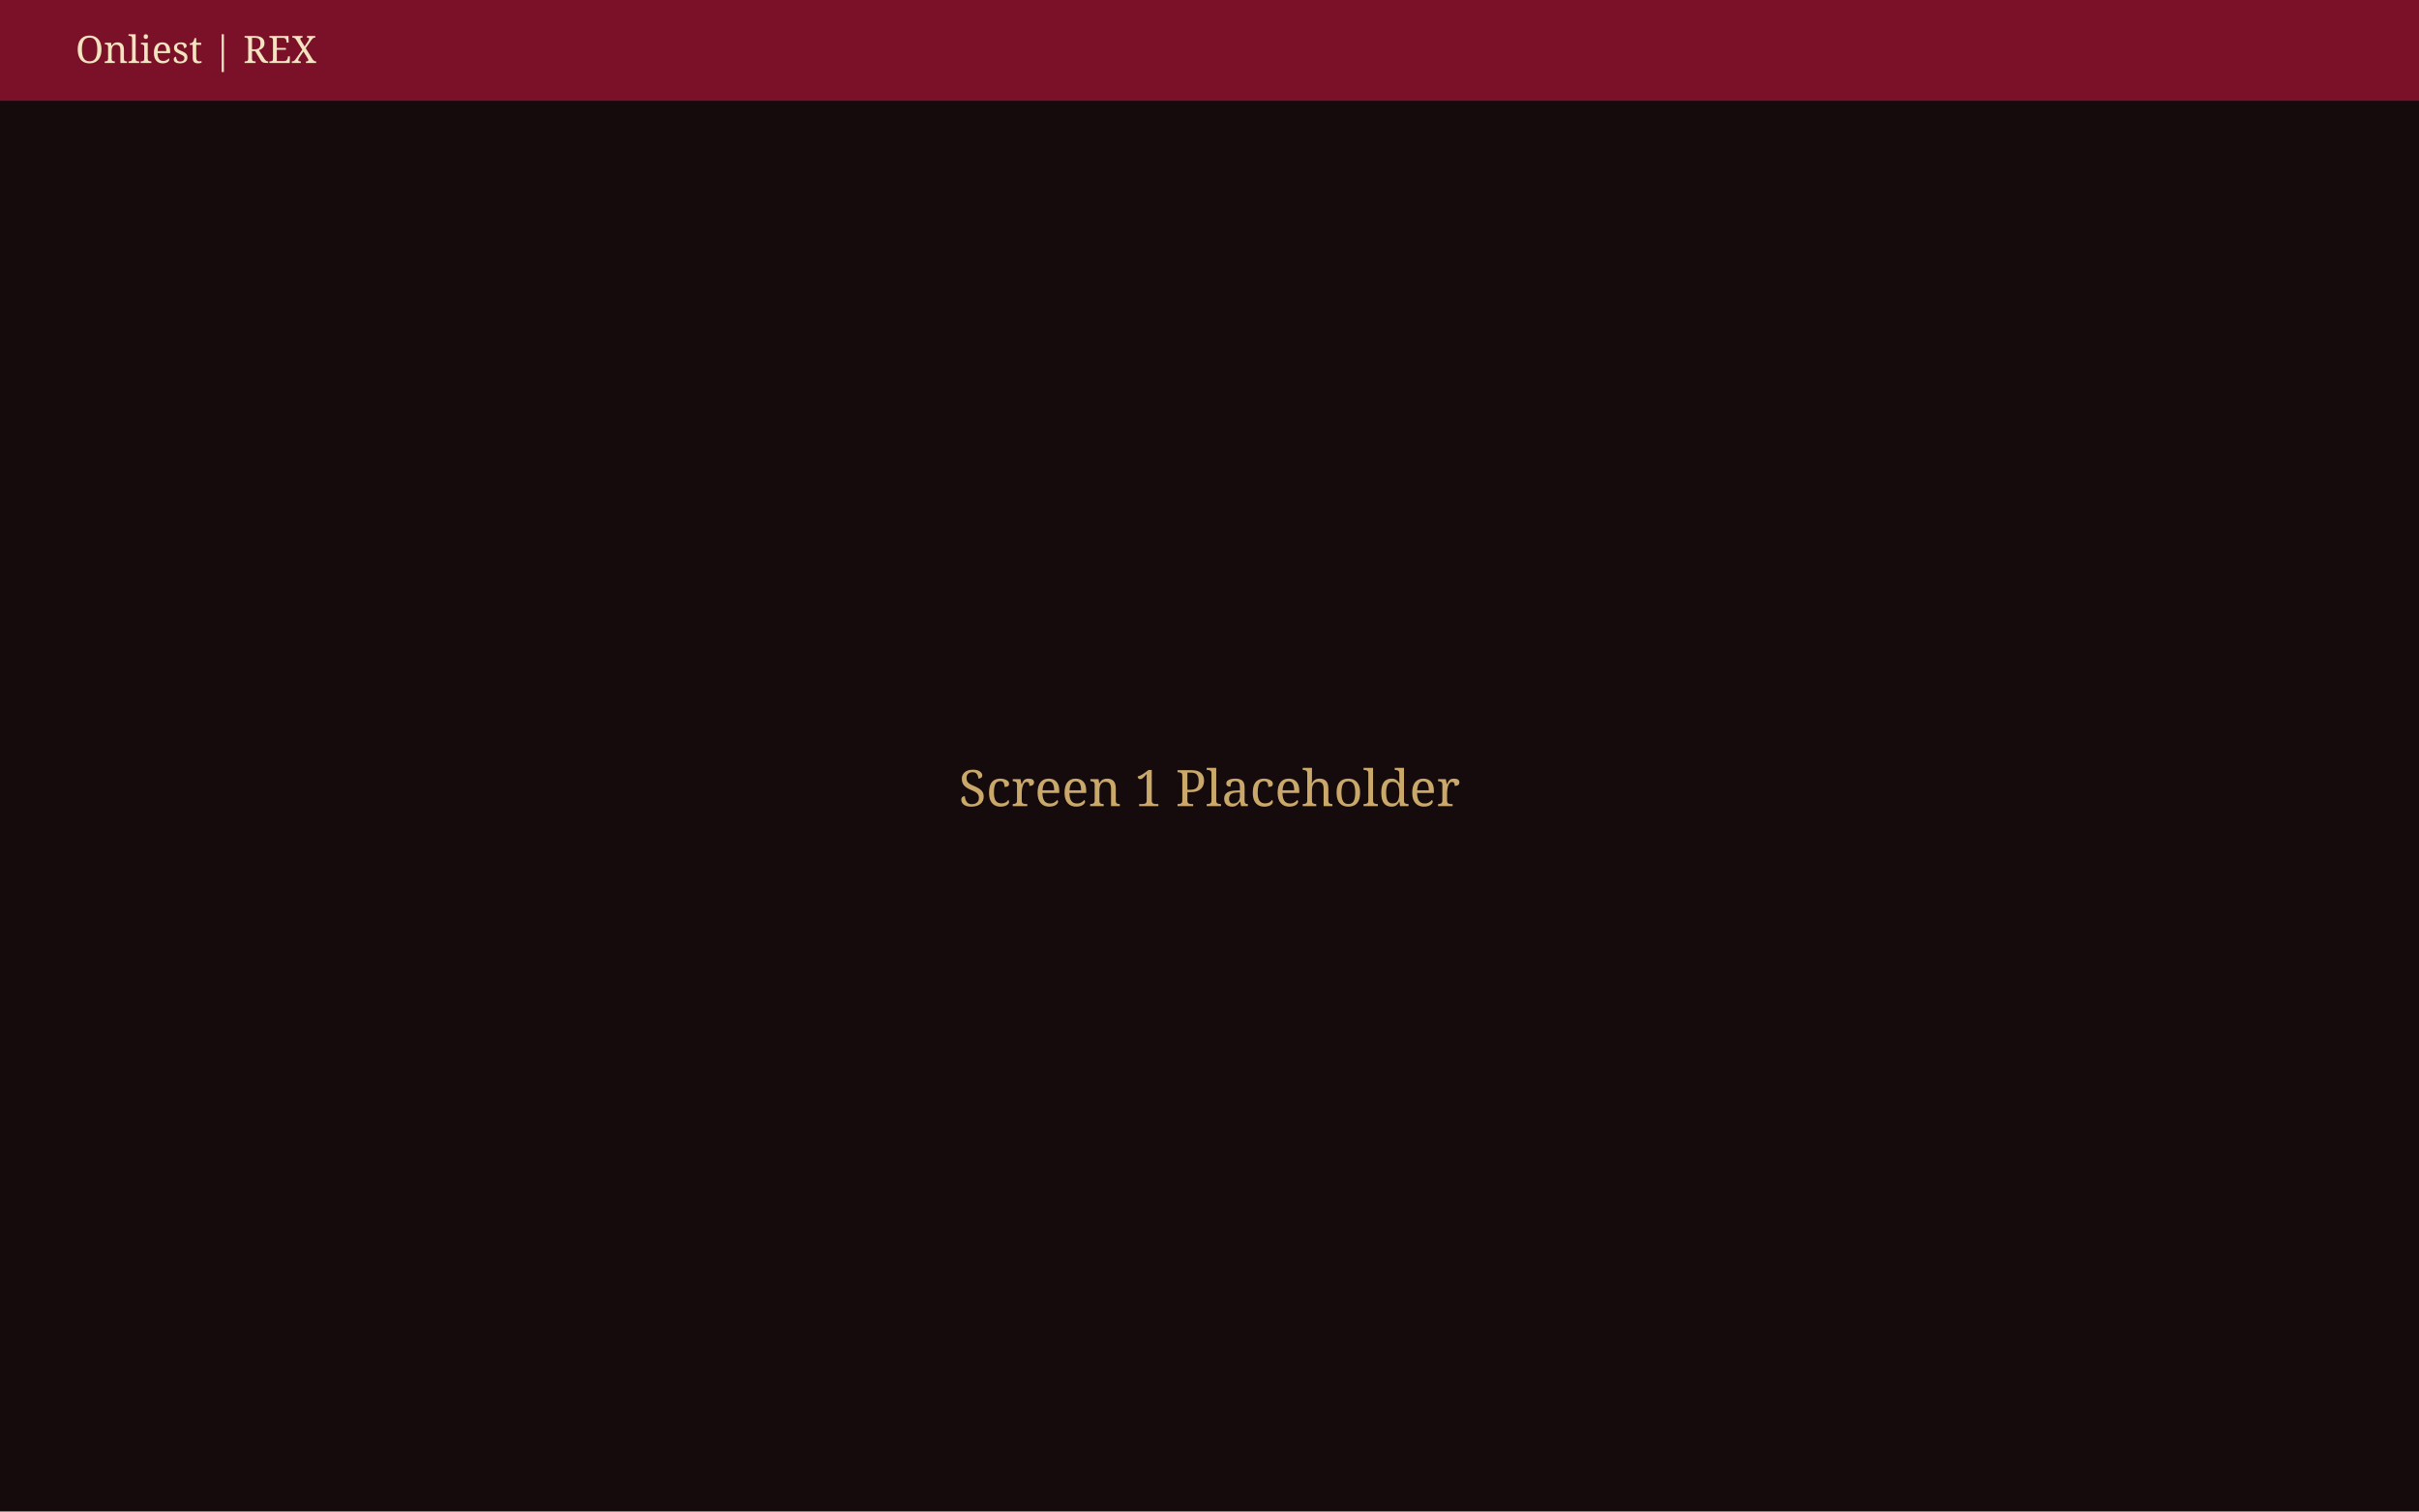
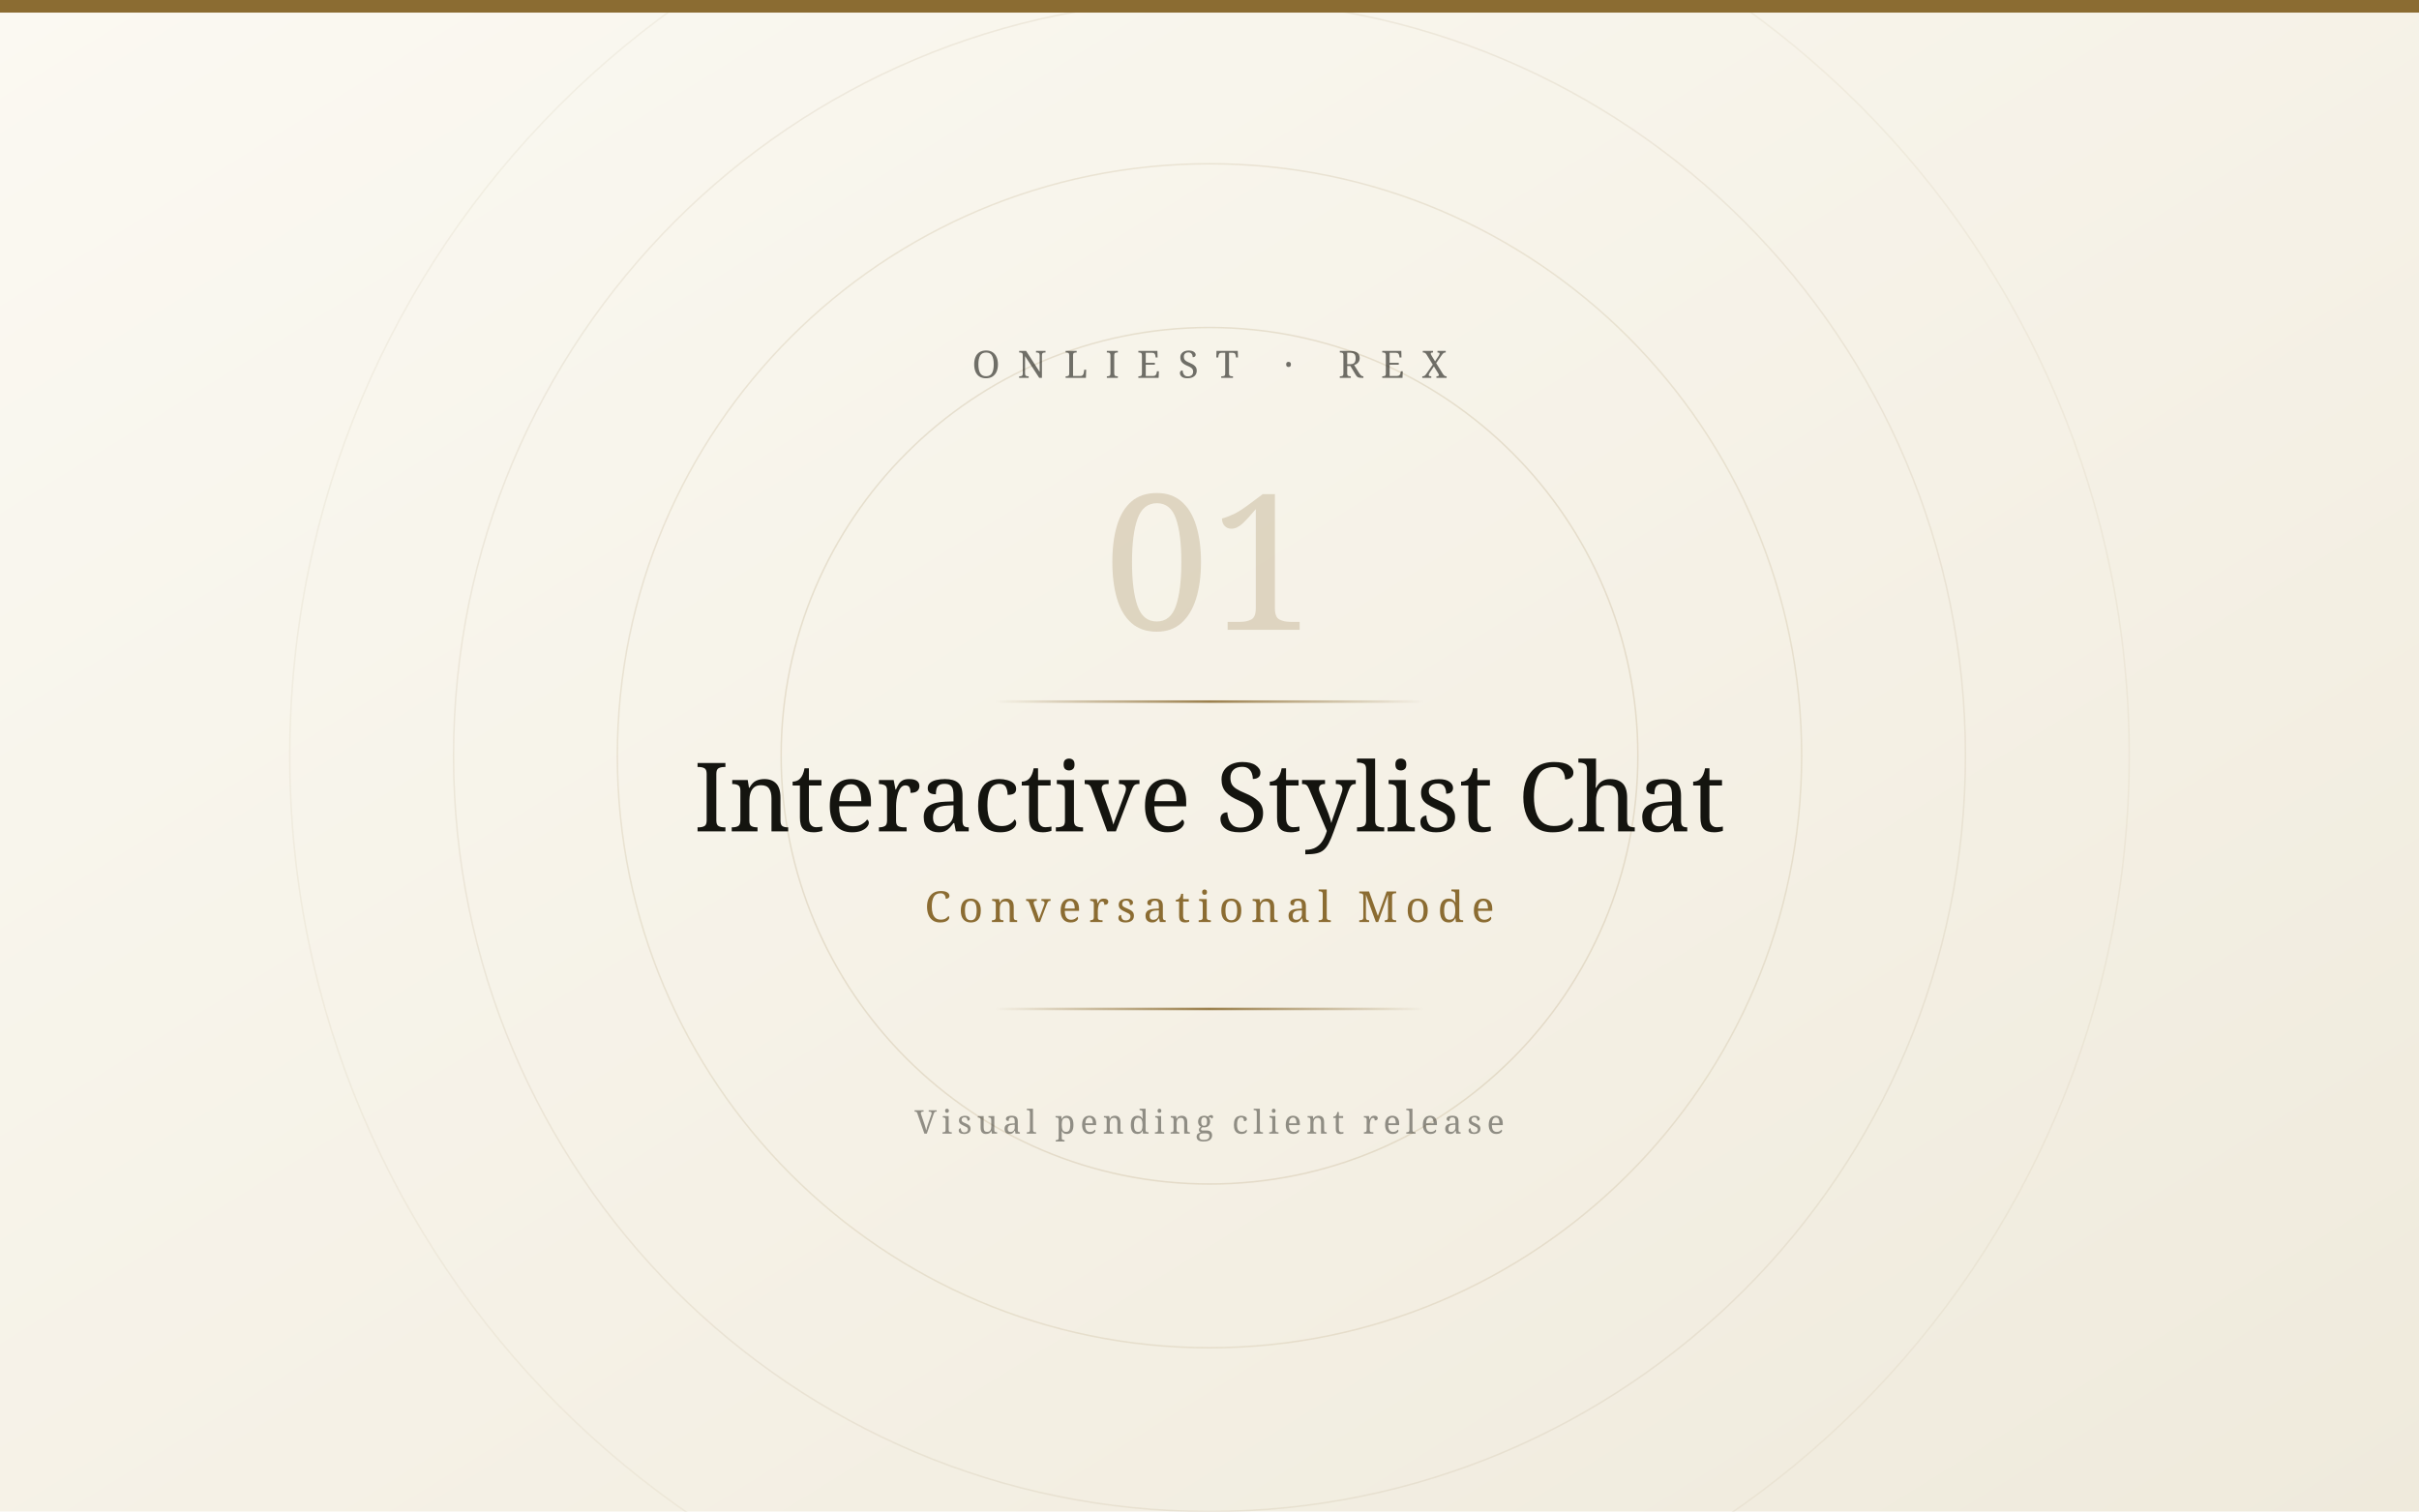
- <svg xmlns="http://www.w3.org/2000/svg" width="1920" height="1200" viewBox="0 0 1920 1200">
-   <rect width="1920" height="1200" fill="#150a0c" />
-   <rect x="0" y="0" width="1920" height="80" fill="#7a1128" />
-   <text x="60" y="50" font-family="Georgia, serif" font-size="30" fill="#f4e3c1">Onliest | REX</text>
-   <text x="960" y="640" font-family="Georgia, serif" font-size="40" fill="#c9a86a" text-anchor="middle">Screen 1 Placeholder</text>
+ <svg xmlns="http://www.w3.org/2000/svg" width="1920" height="1200" viewBox="0 0 1920 1200" role="img">
+   <defs>
+     <linearGradient id="g" x1="0" y1="0" x2="1" y2="1">
+       <stop offset="0%" stop-color="#FBF9F2" />
+       <stop offset="55%" stop-color="#F5F1E6" />
+       <stop offset="100%" stop-color="#EFEADC" />
+     </linearGradient>
+     <linearGradient id="rule" x1="0" y1="0" x2="1" y2="0">
+       <stop offset="0%" stop-color="#8B6C32" stop-opacity="0" />
+       <stop offset="50%" stop-color="#8B6C32" stop-opacity="0.85" />
+       <stop offset="100%" stop-color="#8B6C32" stop-opacity="0" />
+     </linearGradient>
+   </defs>
+   <rect width="1920" height="1200" fill="url(#g)" />
+   <circle cx="960" cy="600" r="340" fill="none" stroke="#8B6C32" stroke-opacity="0.16" stroke-width="1.2" />
+   <circle cx="960" cy="600" r="470" fill="none" stroke="#8B6C32" stroke-opacity="0.13" stroke-width="1.2" />
+   <circle cx="960" cy="600" r="600" fill="none" stroke="#8B6C32" stroke-opacity="0.10" stroke-width="1.2" />
+   <circle cx="960" cy="600" r="730" fill="none" stroke="#8B6C32" stroke-opacity="0.07" stroke-width="1.2" />
+   <rect x="0" y="0" width="1920" height="10" fill="#8B6C32" />
+   <text x="960" y="300" font-family="Georgia, serif" font-size="30" letter-spacing="14" fill="#14140F" fill-opacity="0.6" text-anchor="middle">ONLIEST · REX</text>
+   <text x="960" y="500" font-family="Georgia, serif" font-size="150" fill="#8B6C32" fill-opacity="0.22" text-anchor="middle">01</text>
+   <rect x="790" y="556" width="340" height="2" fill="url(#rule)" />
+   <text x="960" y="660" font-family="Georgia, serif" font-size="76" fill="#14140F" text-anchor="middle">Interactive Stylist Chat</text>
+   <text x="960" y="732" font-family="Georgia, serif" font-size="34" letter-spacing="6" fill="#8B6C32" text-anchor="middle">Conversational Mode</text>
+   <rect x="790" y="800" width="340" height="2" fill="url(#rule)" />
+   <text x="960" y="900" font-family="Georgia, serif" font-size="26" letter-spacing="4" fill="#14140F" fill-opacity="0.45" text-anchor="middle">Visual pending client release</text>
</svg>
